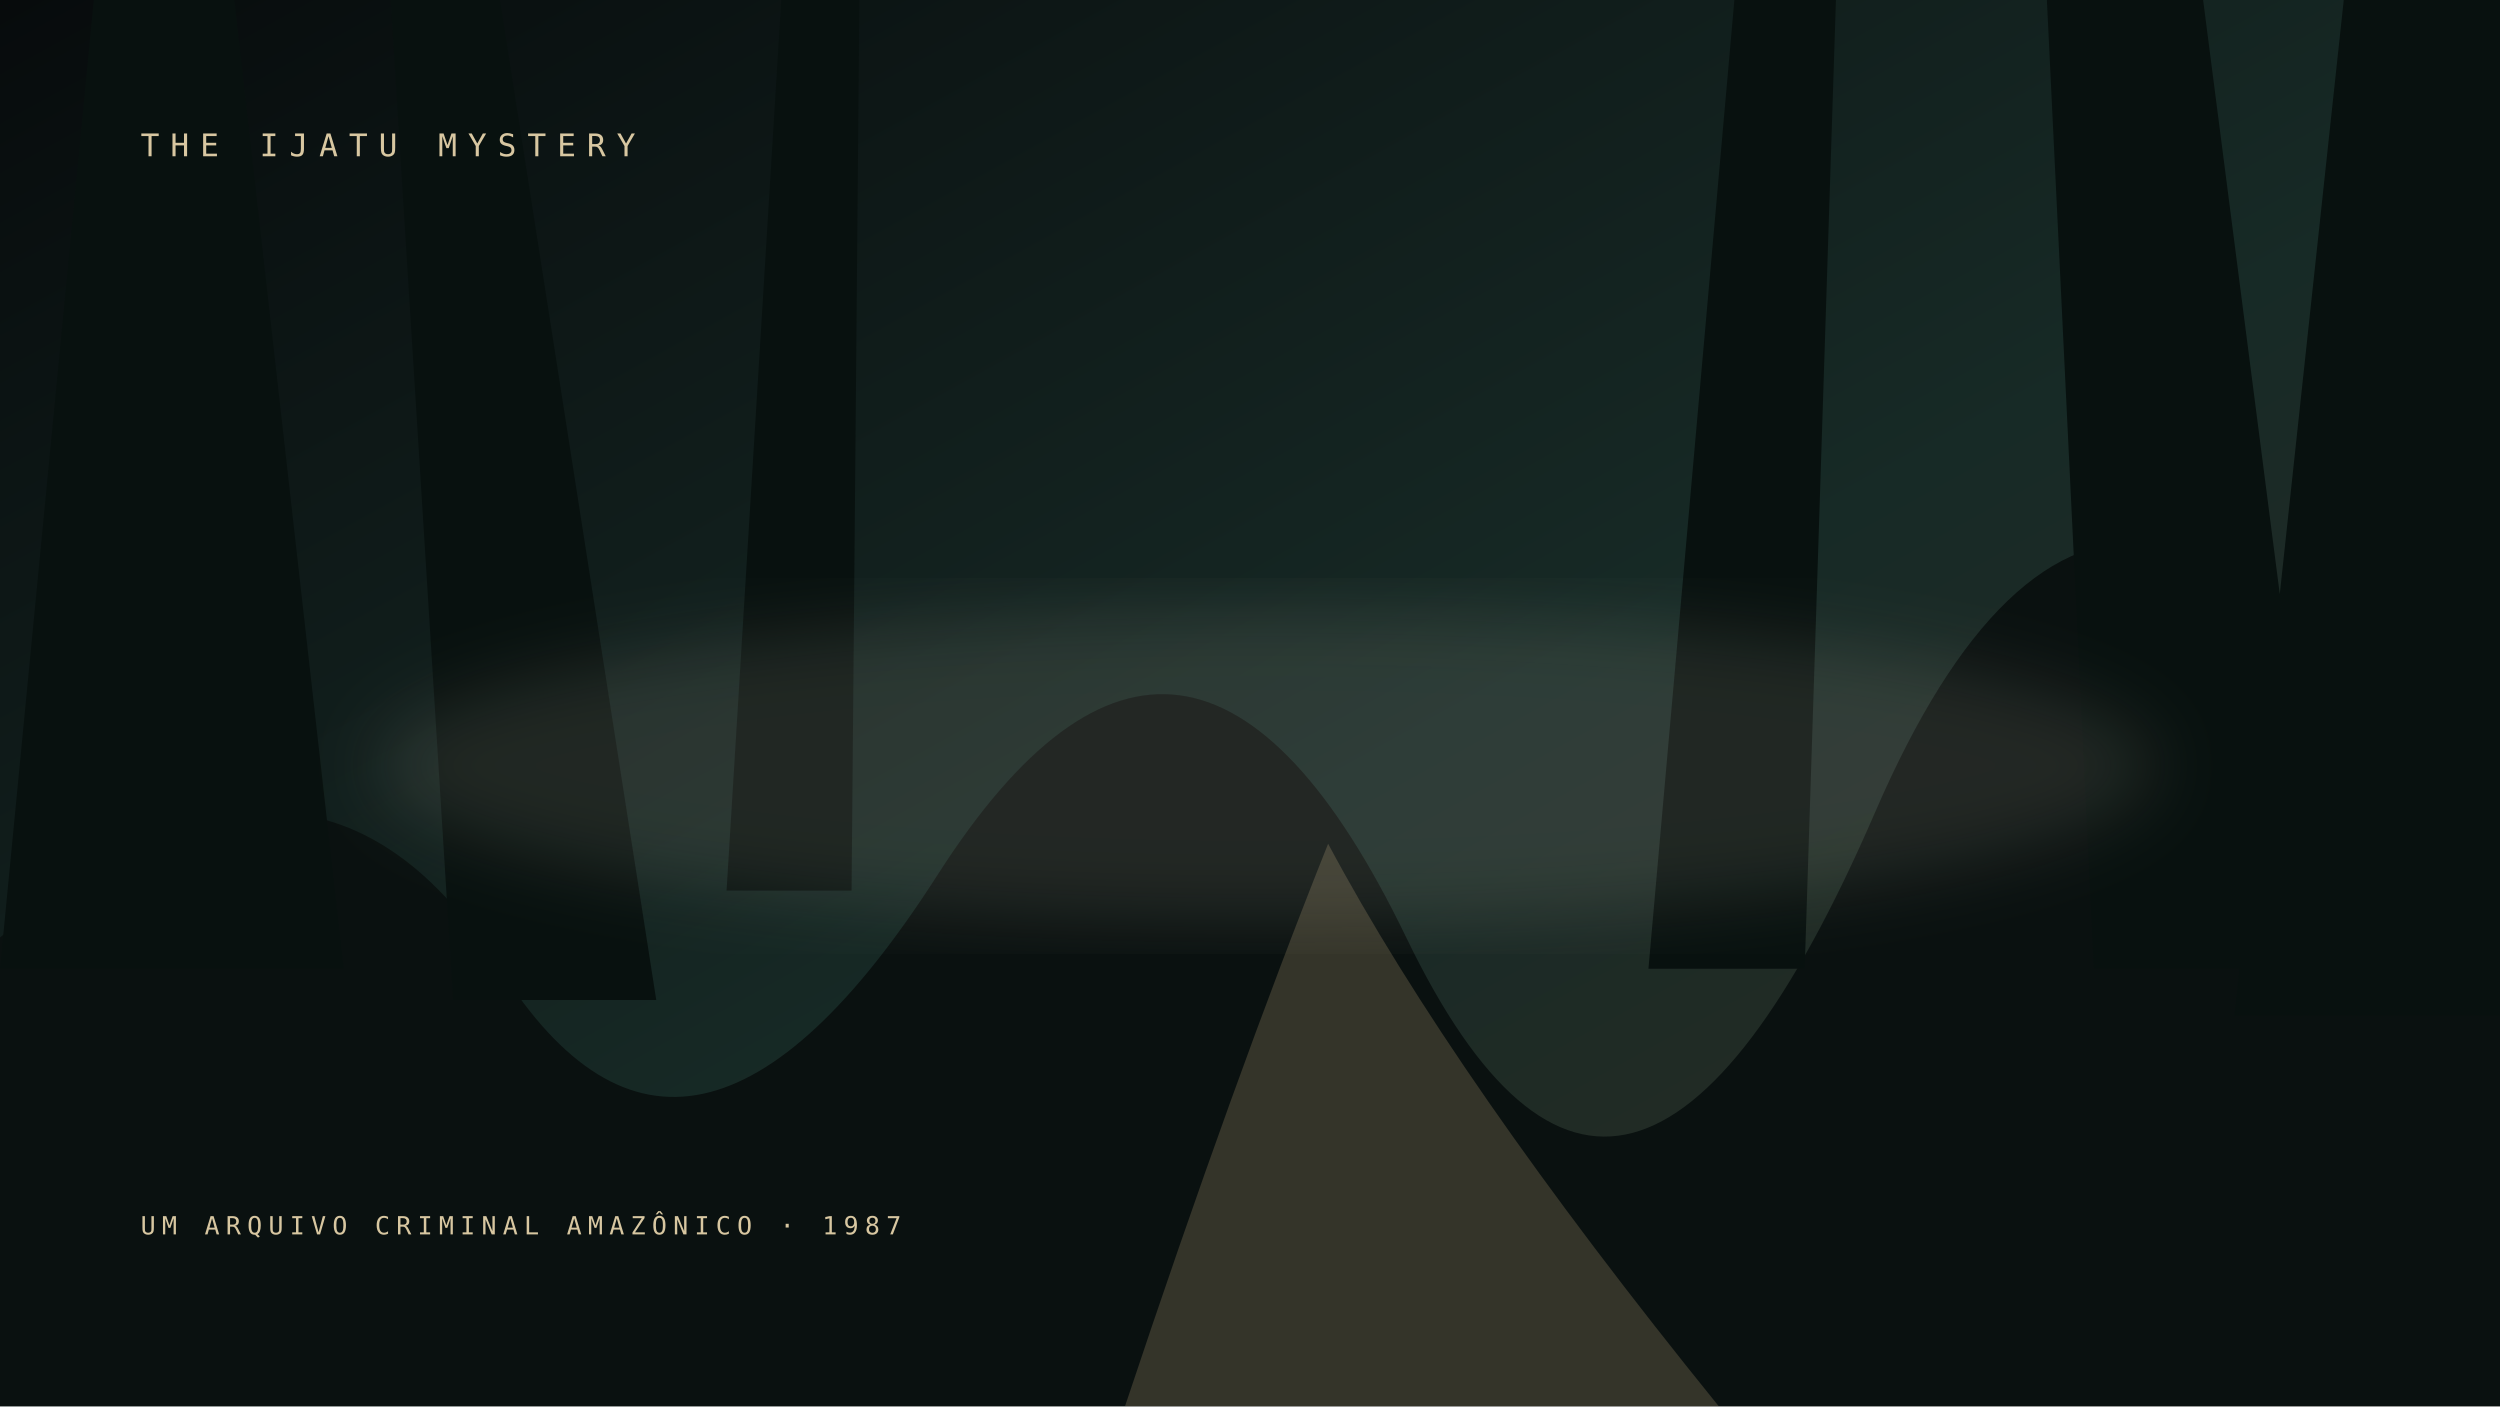
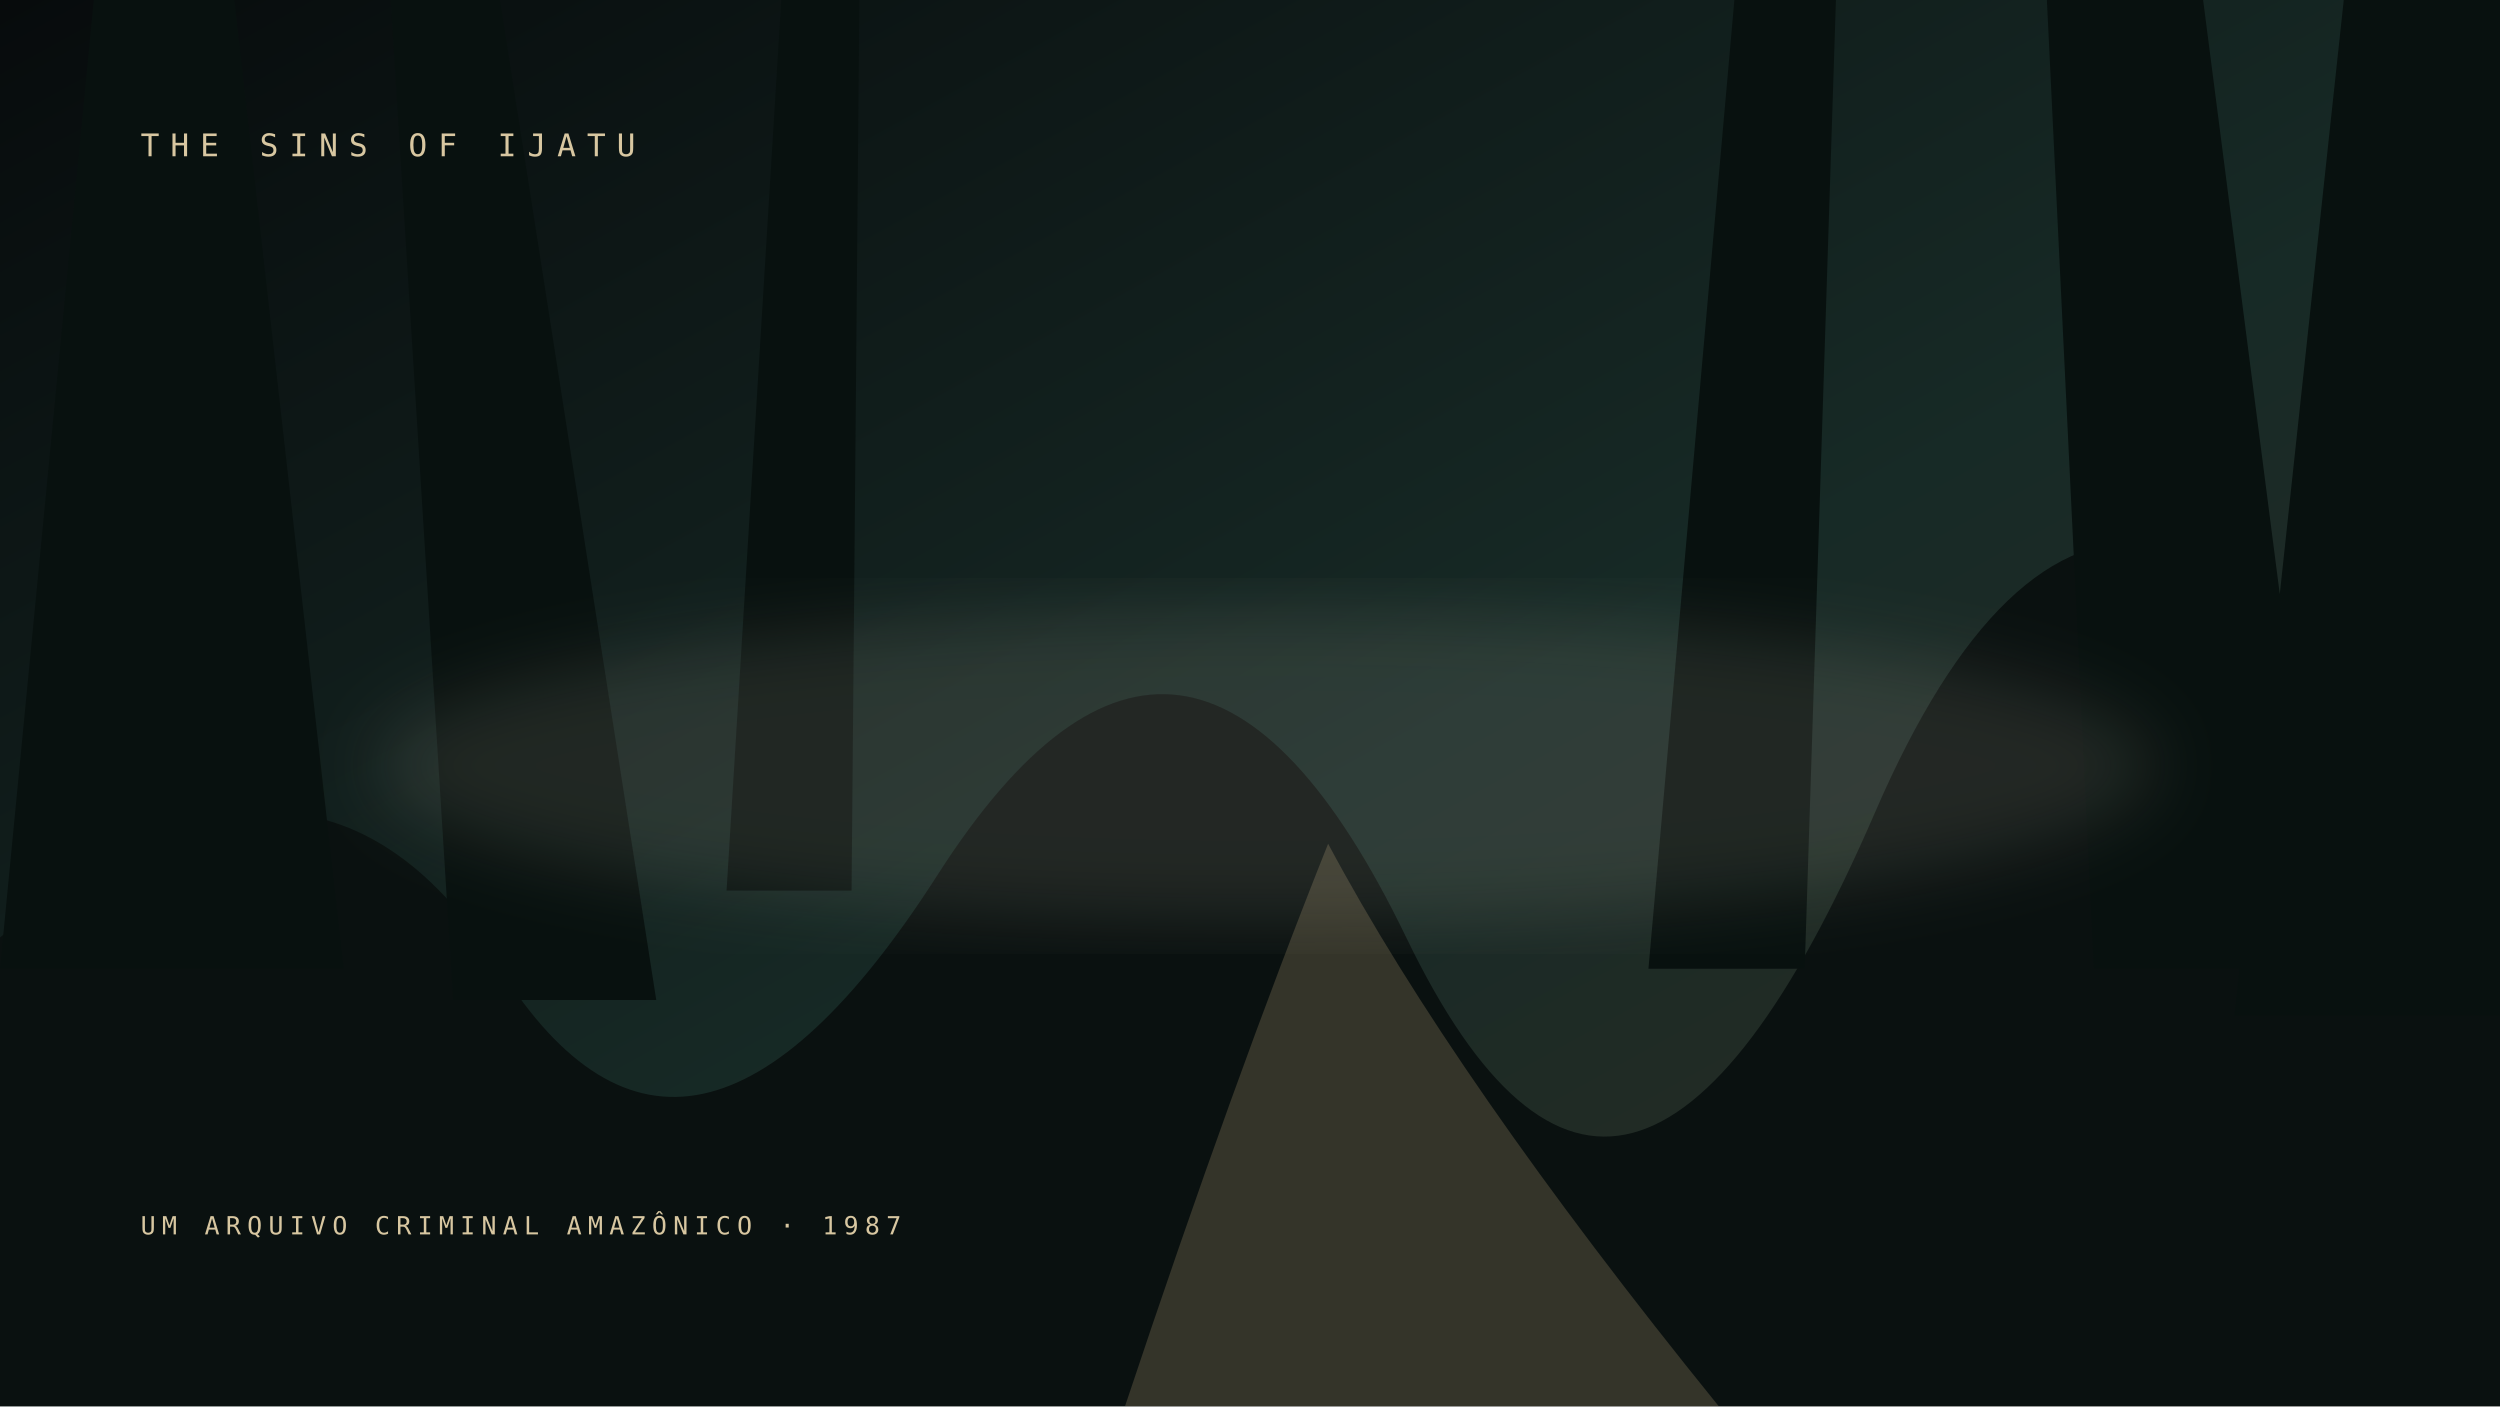
<svg xmlns="http://www.w3.org/2000/svg" viewBox="0 0 1600 900" role="img" aria-labelledby="title desc">
  <defs>
    <linearGradient id="sky" y2="1">
      <stop stop-color="#070b0c" />
      <stop offset=".55" stop-color="#172a26" />
      <stop offset="1" stop-color="#302c24" />
    </linearGradient>
    <filter id="fog">
      <feGaussianBlur stdDeviation="22" />
    </filter>
  </defs>
  <rect width="1600" height="900" fill="url(#sky)" />
  <path d="M0 600Q200 430 320 620T600 560T900 600T1200 520T1600 570V900H0Z" fill="#0a1110" />
  <path d="M720 900Q790 690 850 540Q930 690 1100 900" fill="#b9a279" opacity=".24" />
  <g fill="#08110f">
    <path d="M60 0h90l70 620H0zM250 0h70l100 640h-130zM1310 0h100l80 620h-150zM1500 0h100v650h-170z" />
    <path d="M500 0h50l-5 570h-80zM1110 0h65l-20 620h-100z" />
  </g>
  <ellipse cx="810" cy="490" rx="570" ry="100" fill="#d9d0ba" opacity=".12" filter="url(#fog)" />
  <g fill="#d8c7a1" font-family="monospace">
-     <text x="90" y="100" font-size="20" letter-spacing="7">THE IJATU MYSTERY</text>
+     <text x="90" y="100" font-size="20" letter-spacing="7">THE SINS OF IJATU</text>
    <text x="90" y="790" font-size="16" letter-spacing="4">UM ARQUIVO CRIMINAL AMAZÔNICO · 1987</text>
  </g>
</svg>
